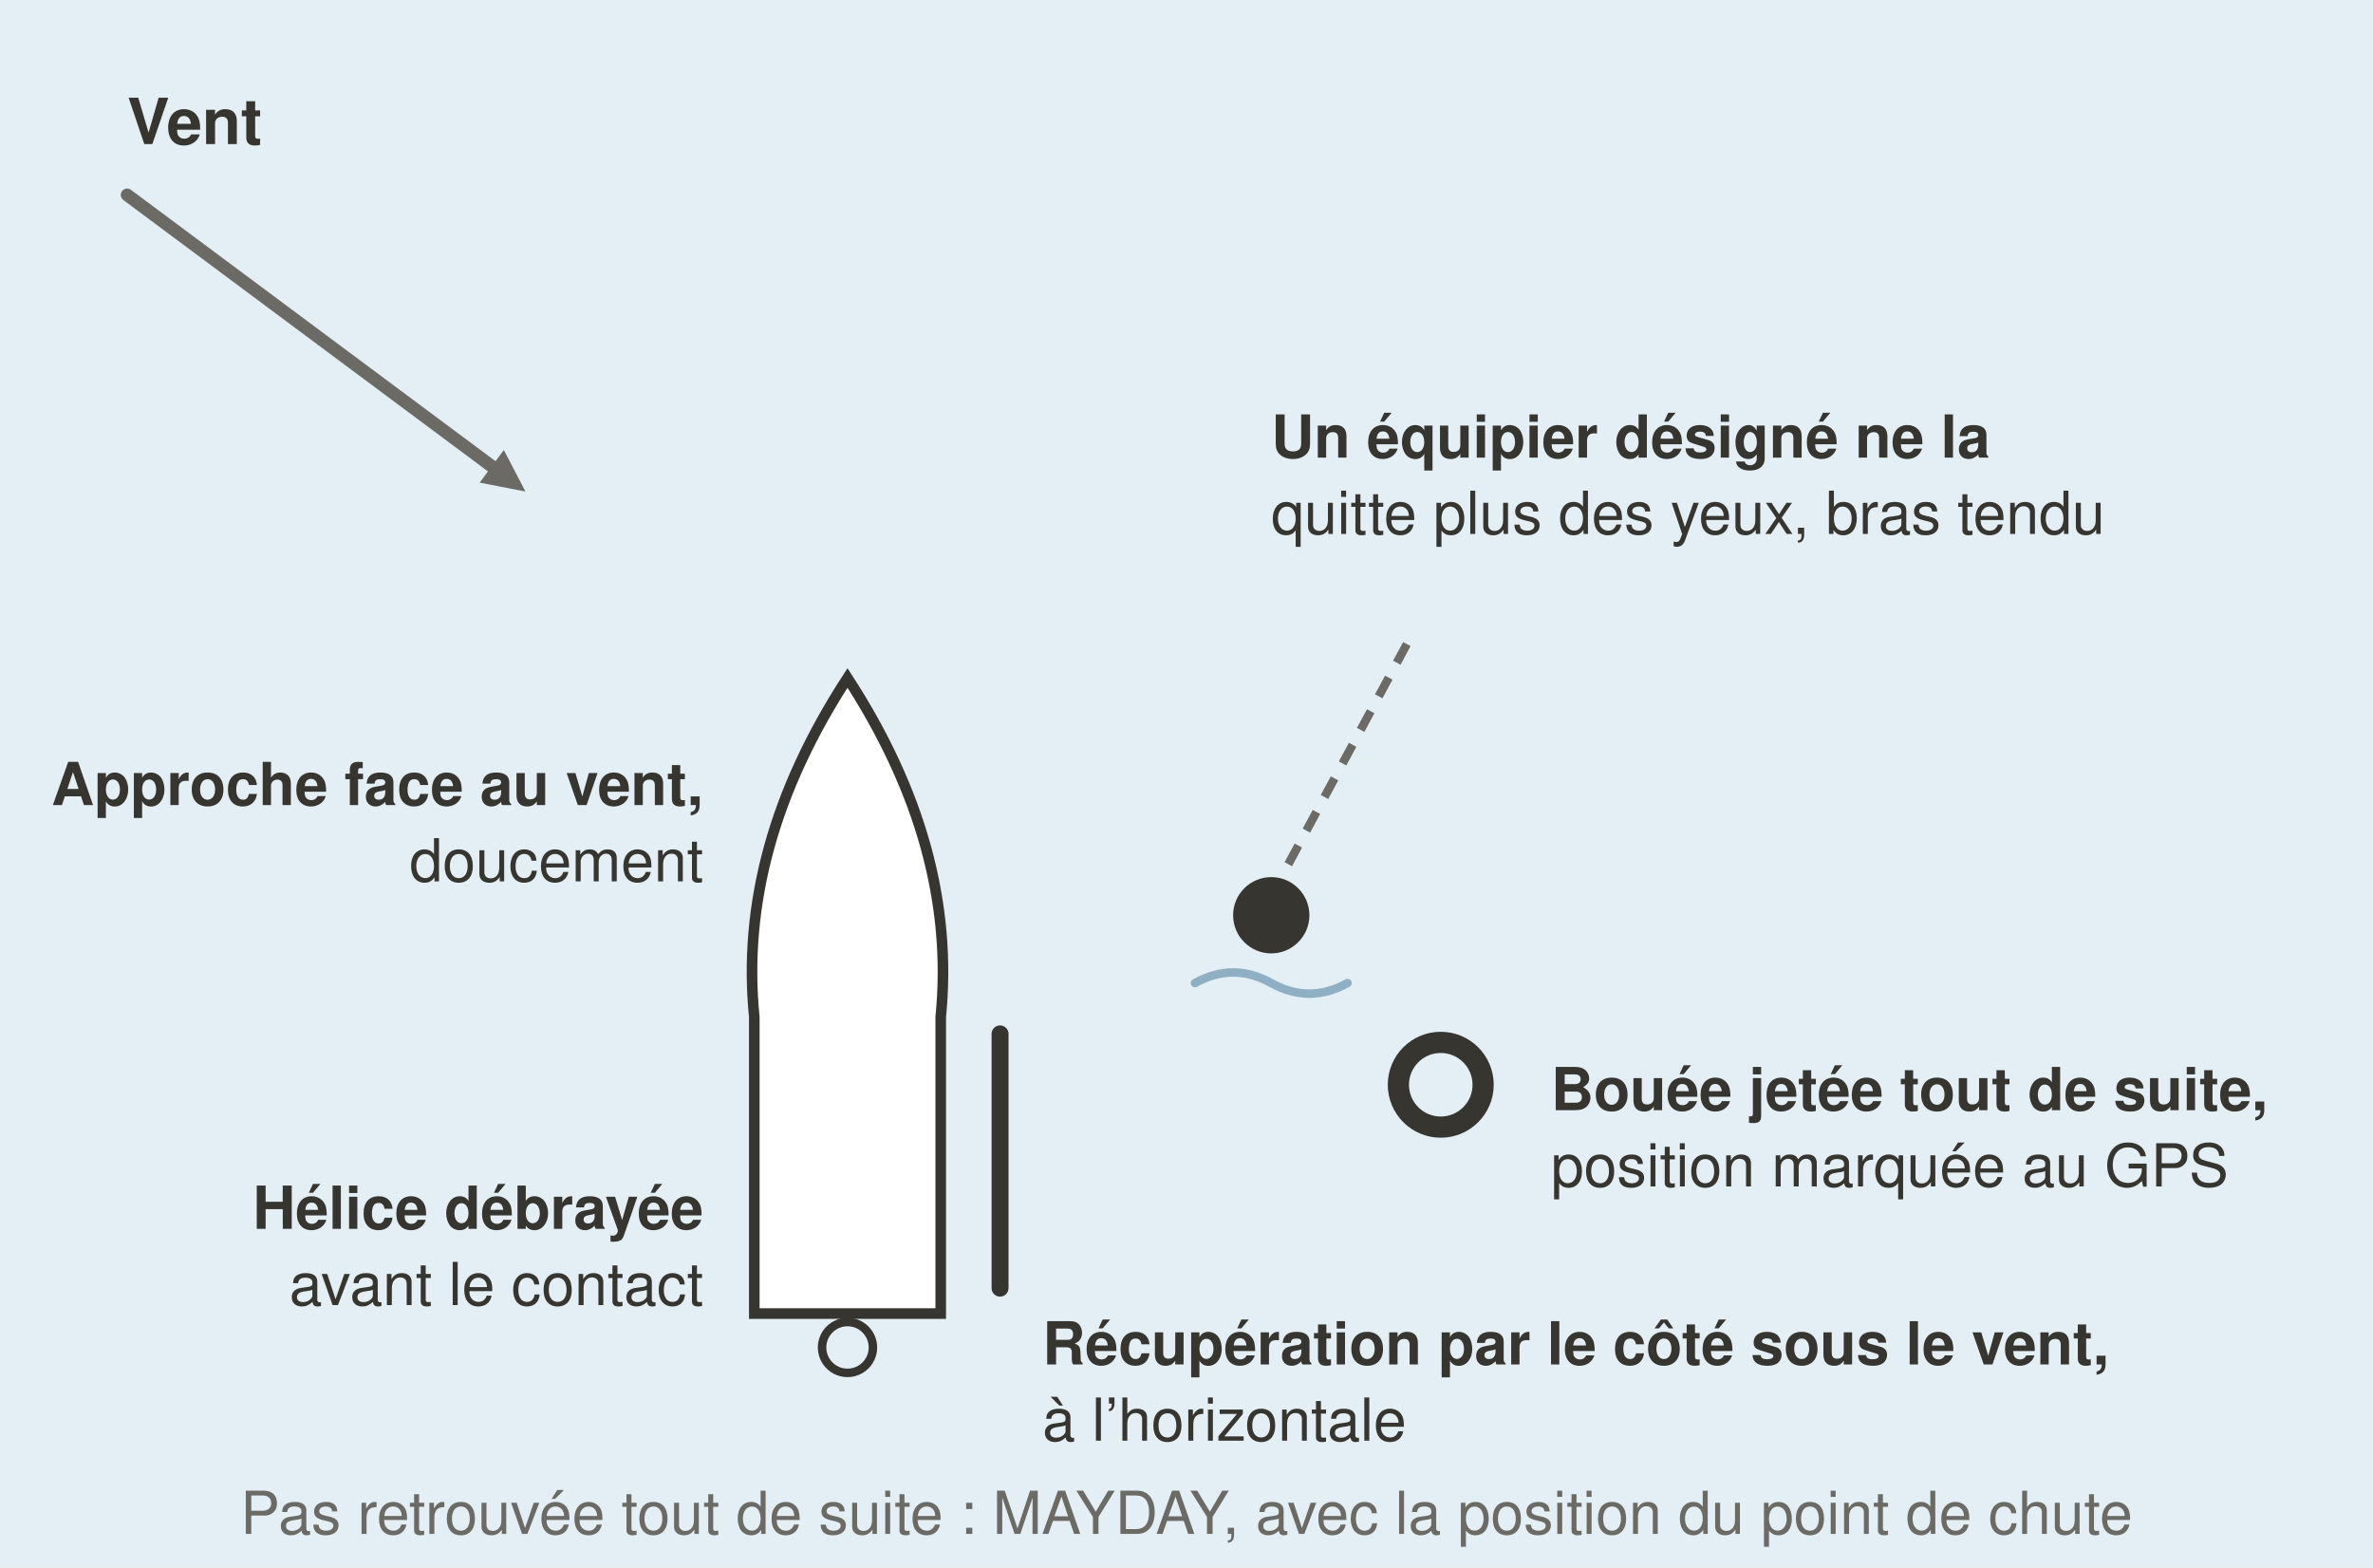
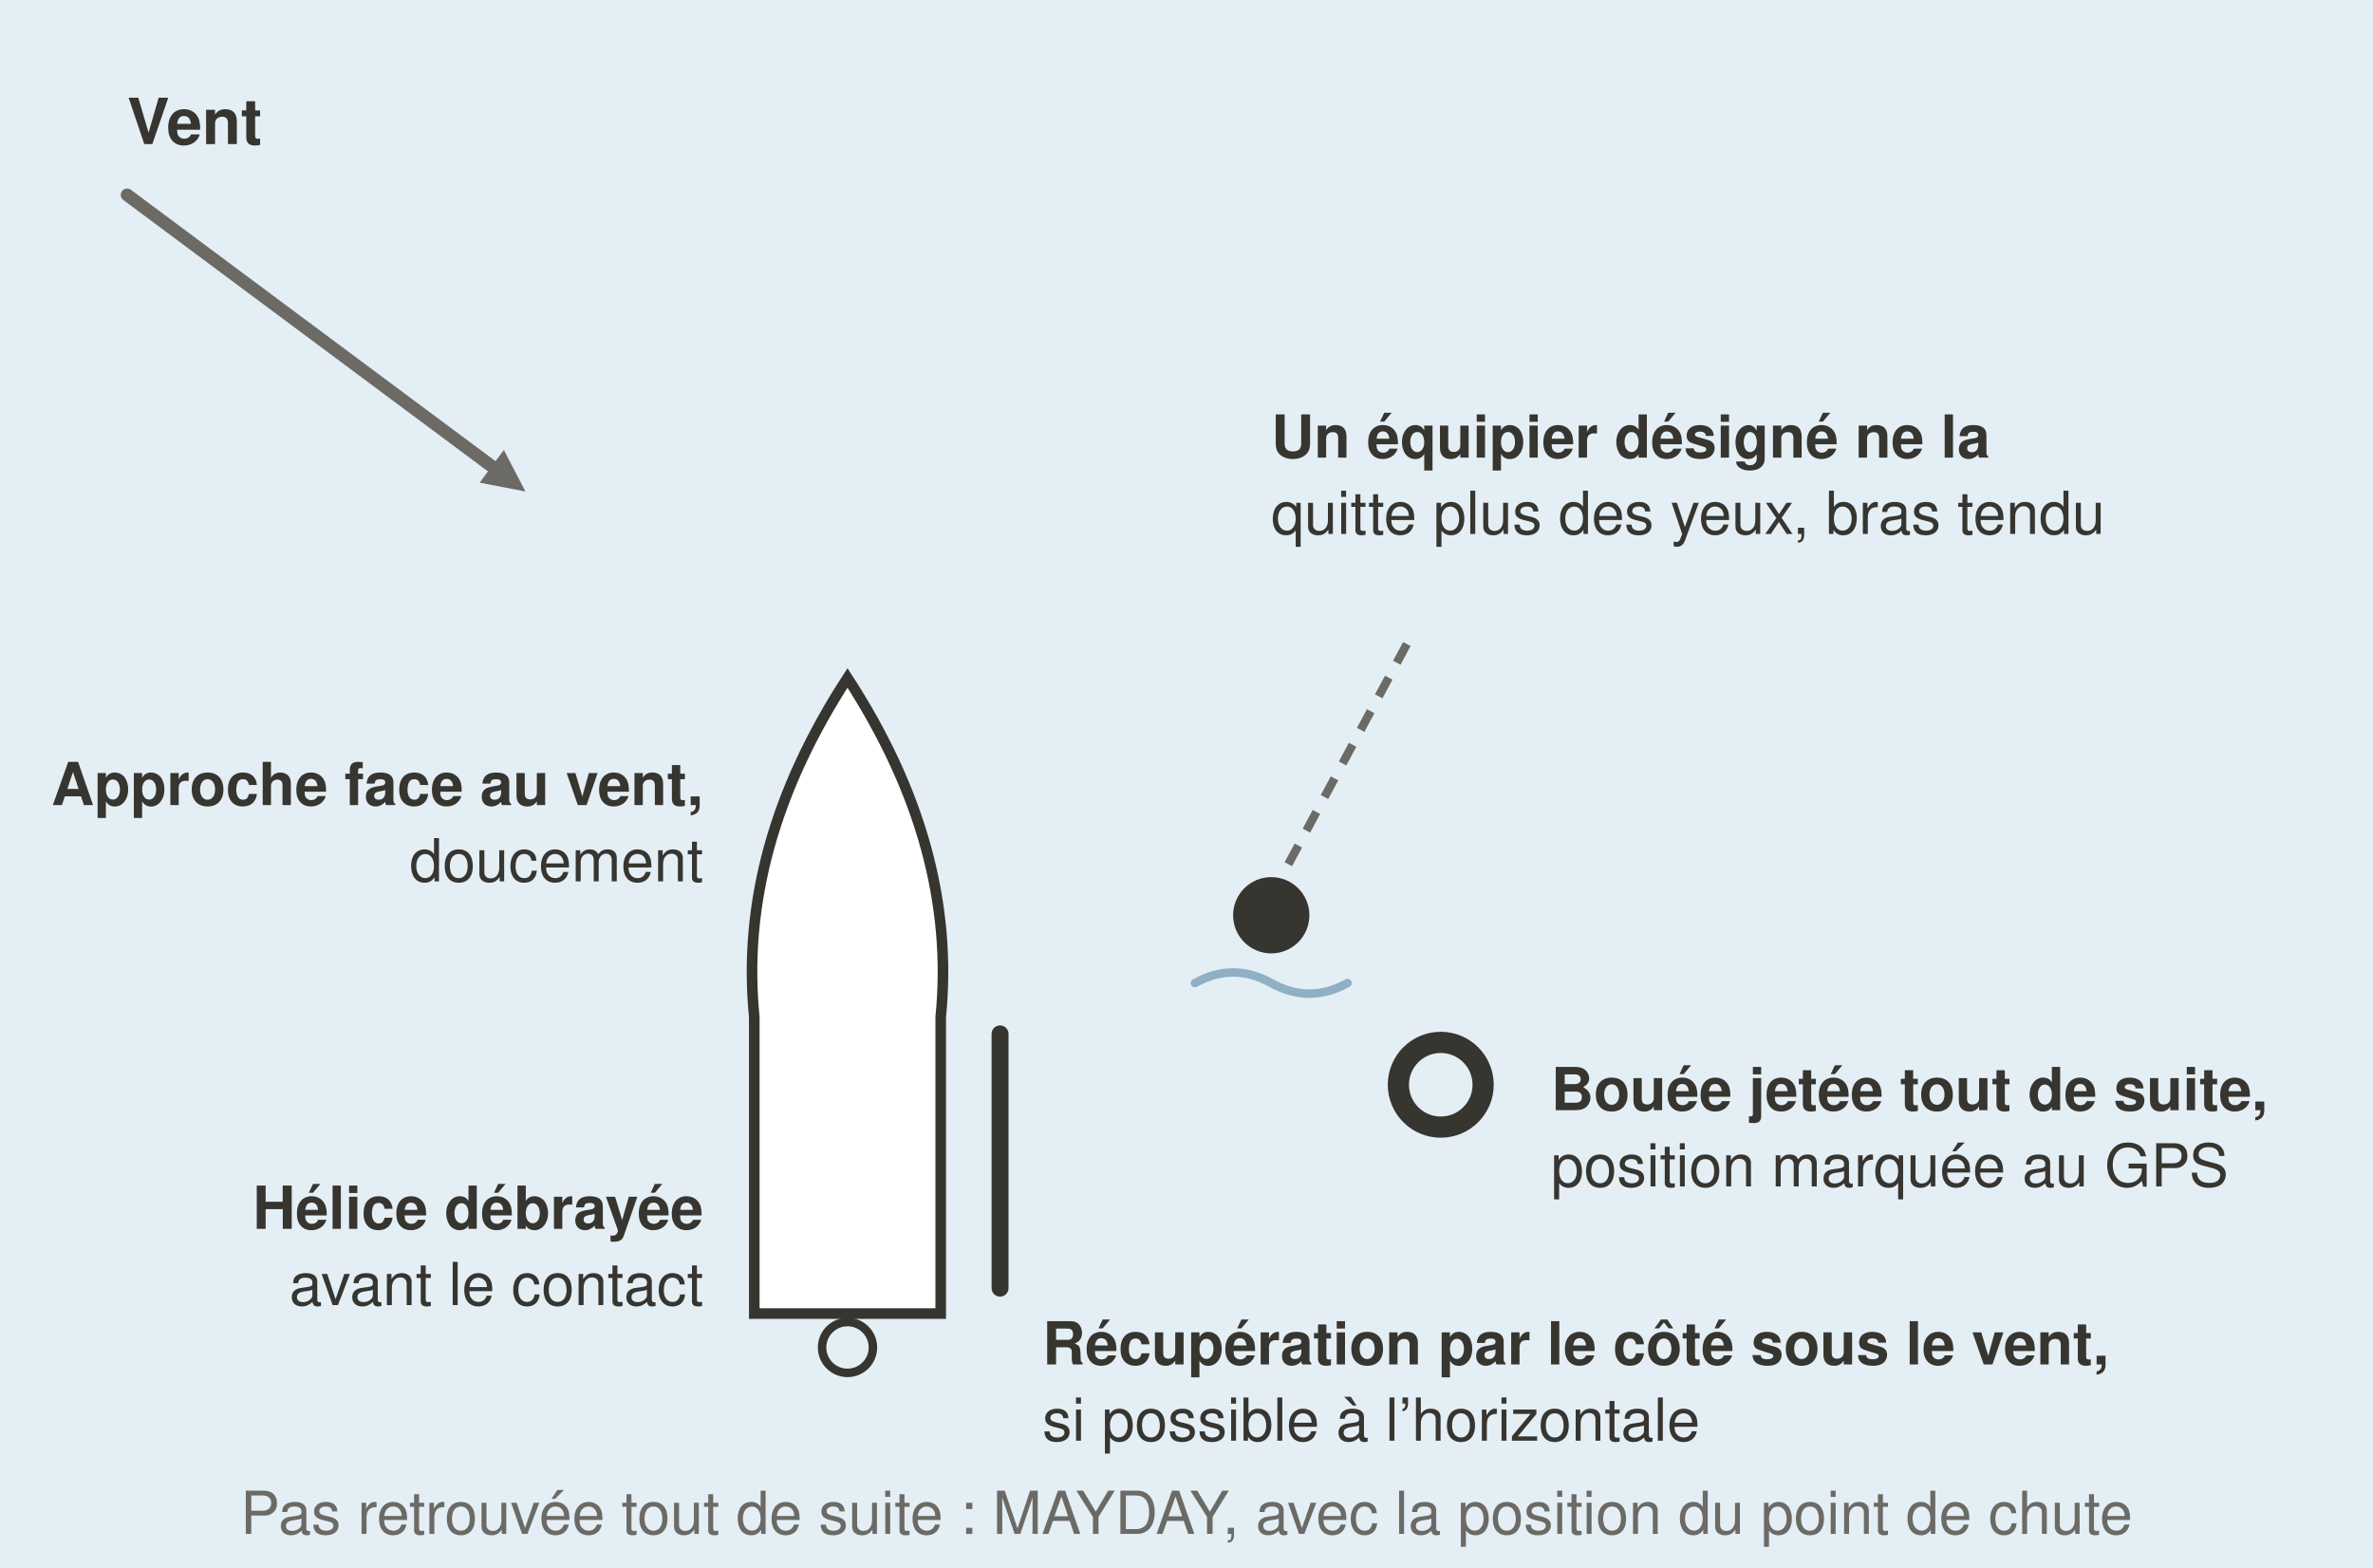
<svg xmlns="http://www.w3.org/2000/svg" viewBox="0 0 560 370" width="560" height="370" role="img" font-family="Helvetica, Arial, sans-serif">
  <rect width="560" height="370" fill="#e4eef5" />
  <line x1="30.0" y1="46.0" x2="117.6" y2="111.2" stroke="#6b6a65" stroke-width="3" stroke-linecap="round" />
  <polygon points="124.0,116.0 113.2,113.9 118.9,106.2" fill="#6b6a65" />
  <text x="30.0" y="34.0" font-size="15" font-weight="700" text-anchor="start" fill="#37352f">Vent</text>
  <path d="M 200 160 Q 226 200 222 240 L 222 310 L 178 310 L 178 240 Q 174 200 200 160 Z" fill="#ffffff" stroke="#37352f" stroke-width="2.5" />
  <circle cx="200" cy="318" r="6" fill="none" stroke="#37352f" stroke-width="2" />
  <text x="166.0" y="190.0" font-size="14" font-weight="700" text-anchor="end" fill="#37352f">Approche face au vent,</text>
  <text x="166.0" y="208.0" font-size="14" font-weight="400" text-anchor="end" fill="#37352f">doucement</text>
  <text x="166.0" y="290.0" font-size="14" font-weight="700" text-anchor="end" fill="#37352f">Hélice débrayée</text>
  <text x="166.0" y="308.0" font-size="14" font-weight="400" text-anchor="end" fill="#37352f">avant le contact</text>
  <path d="M 282 232 q 9.0 -5 18 0 t 18 0" fill="none" stroke="#8fb0c4" stroke-width="2" stroke-linecap="round" />
  <circle cx="300" cy="216" r="9" fill="#37352f" />
  <circle cx="340" cy="256" r="10" fill="none" stroke="#37352f" stroke-width="5" />
  <line x1="332" y1="152" x2="304" y2="204" stroke="#6b6a65" stroke-width="2" stroke-dasharray="5 4" />
  <text x="300.0" y="108.0" font-size="14" font-weight="700" text-anchor="start" fill="#37352f">Un équipier désigné ne la</text>
  <text x="300.0" y="126.0" font-size="14" font-weight="400" text-anchor="start" fill="#37352f">quitte plus des yeux, bras tendu</text>
  <text x="366.0" y="262.0" font-size="14" font-weight="700" text-anchor="start" fill="#37352f">Bouée jetée tout de suite,</text>
  <text x="366.0" y="280.0" font-size="14" font-weight="400" text-anchor="start" fill="#37352f">position marquée au GPS</text>
  <line x1="236" y1="244" x2="236" y2="304" stroke="#37352f" stroke-width="4" stroke-linecap="round" />
  <text x="246.0" y="322.0" font-size="14" font-weight="700" text-anchor="start" fill="#37352f">Récupération par le côté sous le vent,</text>
-   <text x="246.0" y="340.0" font-size="14" font-weight="400" text-anchor="start" fill="#37352f">à l’horizontale</text>
+   <text x="246.0" y="340.0" font-size="14" font-weight="400" text-anchor="start" fill="#37352f">si possible à l’horizontale</text>
  <text x="280.0" y="362.0" font-size="14" font-weight="400" text-anchor="middle" fill="#6b6a65">Pas retrouvée tout de suite : MAYDAY, avec la position du point de chute</text>
</svg>
